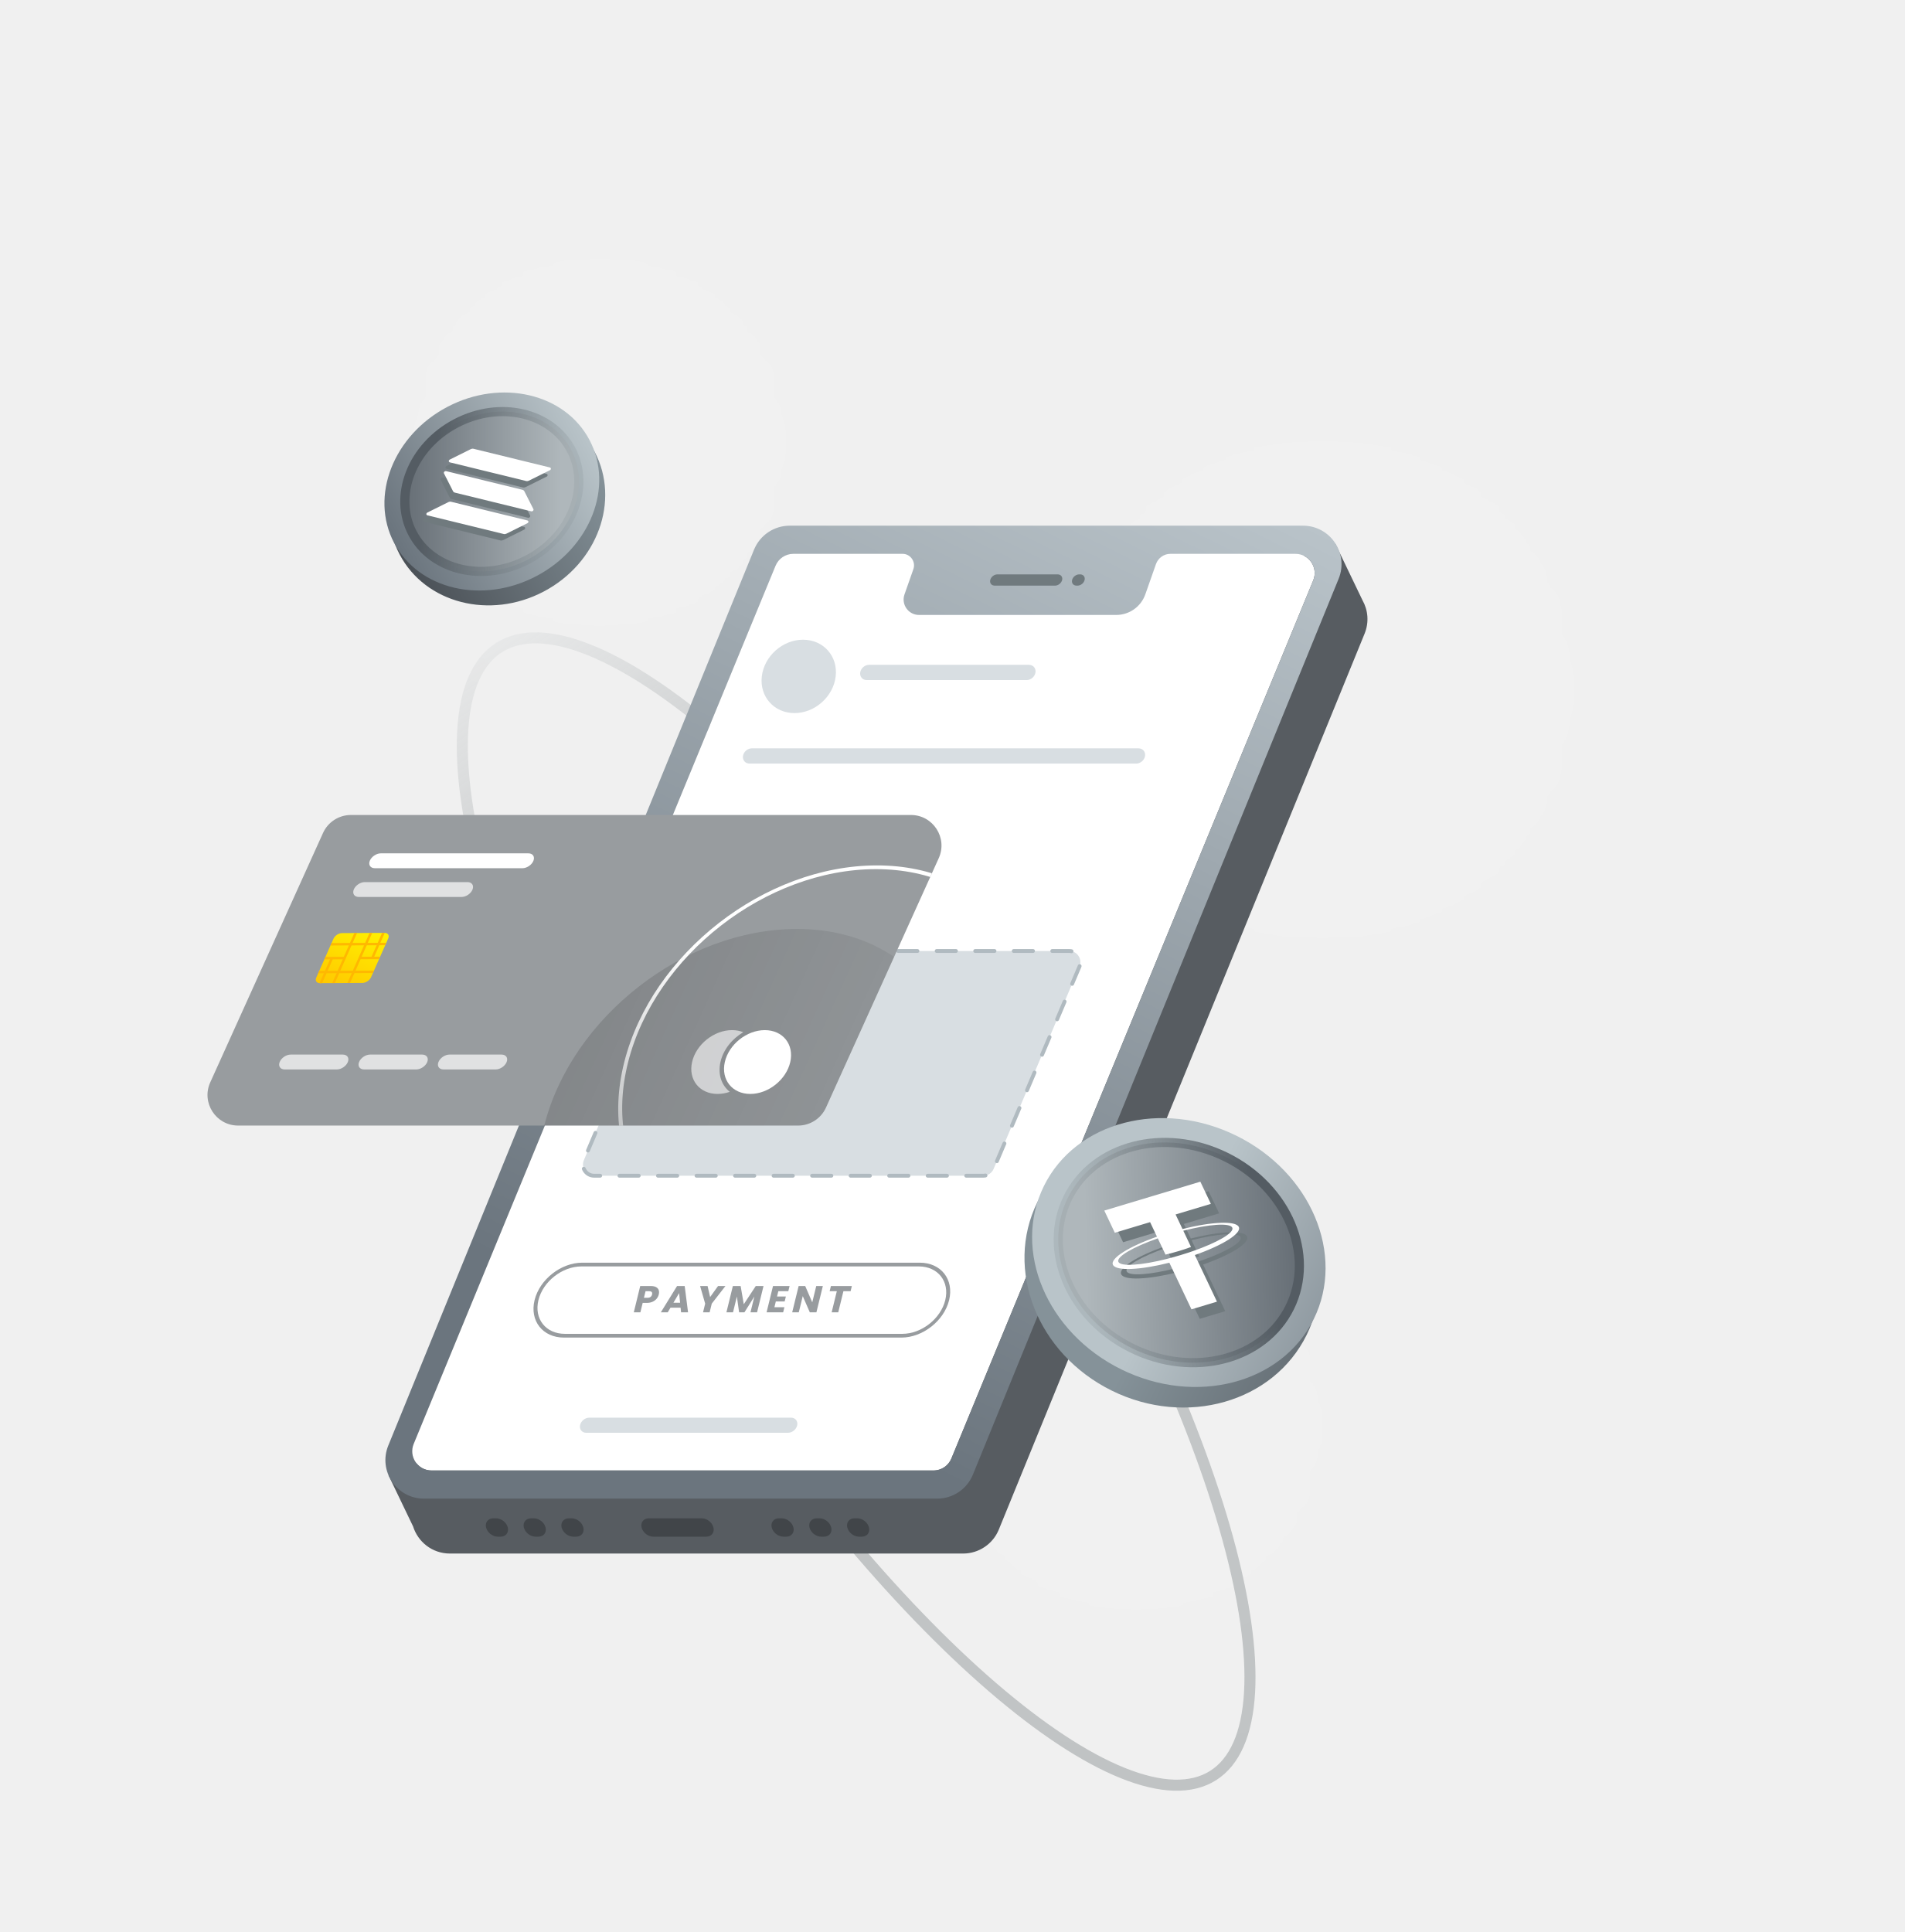
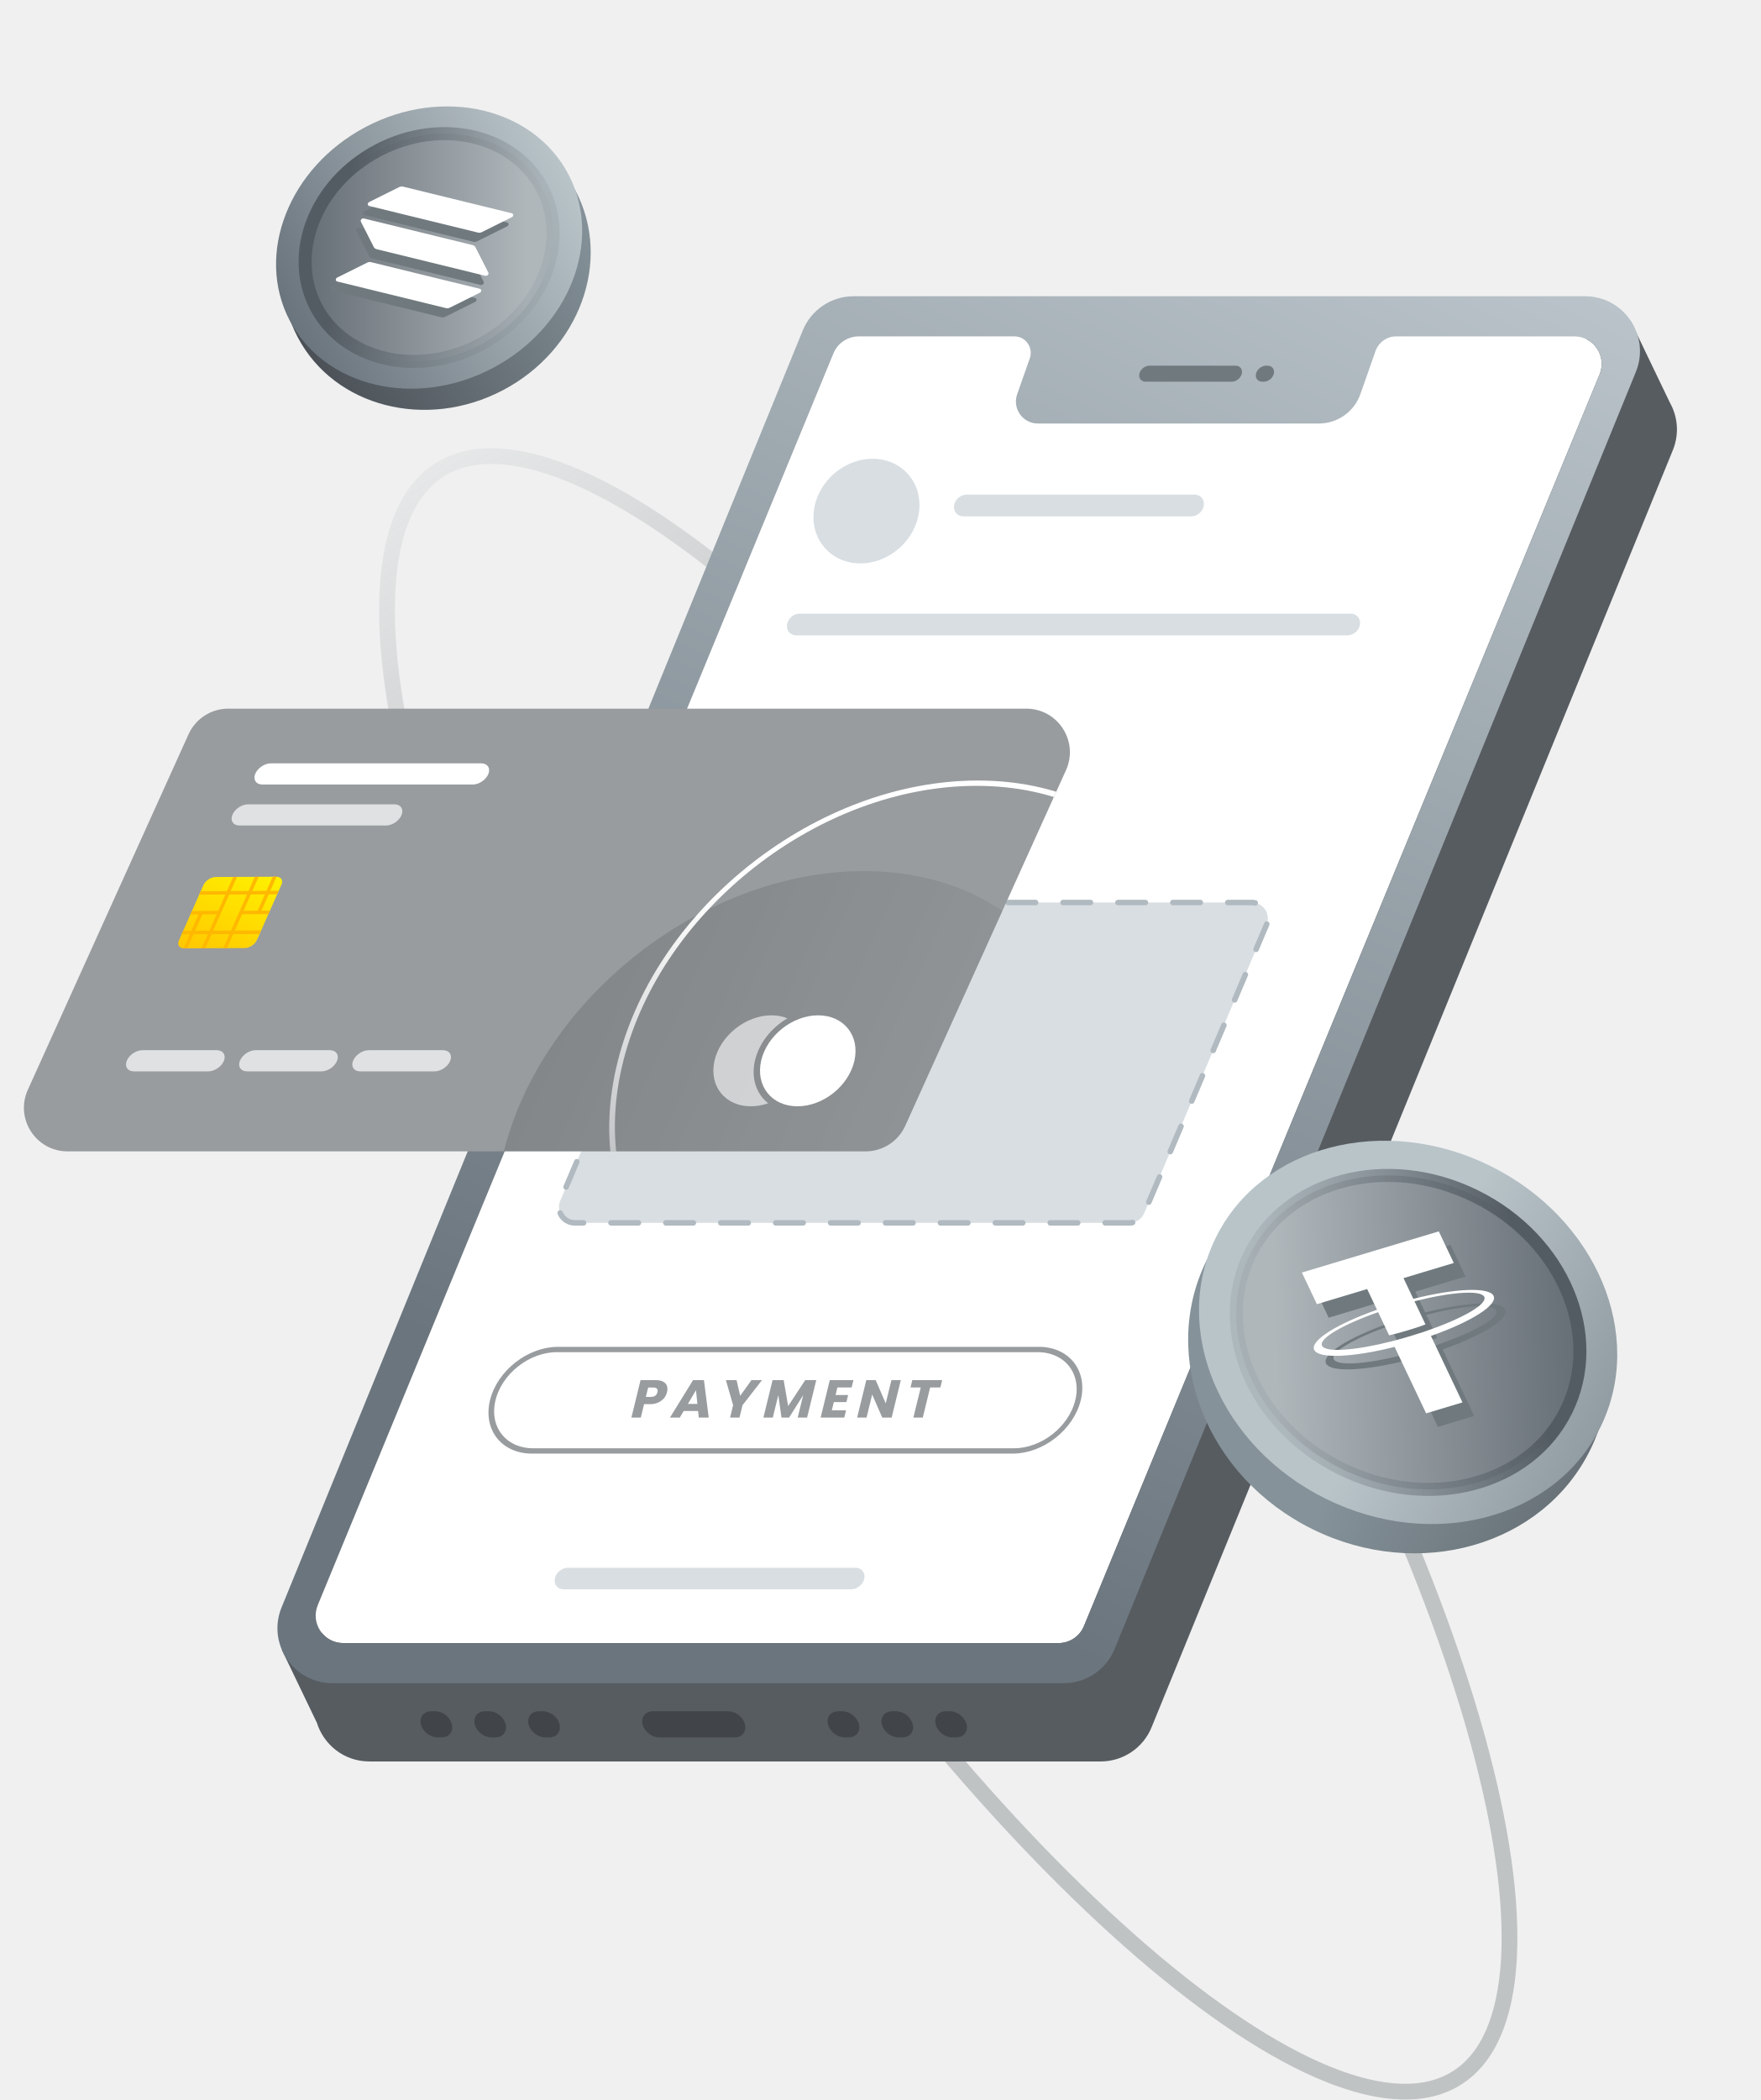
- <svg xmlns="http://www.w3.org/2000/svg" width="689" height="699" viewBox="0 0 689 699" fill="none">
-   <path d="M370.582 399.821C406.467 456.52 431.927 512.207 444.111 556.364C450.207 578.456 452.948 597.549 452.075 612.389C451.198 627.288 446.72 637.438 438.896 642.39C431.072 647.342 419.982 647.045 406.142 641.46C392.356 635.898 376.273 625.249 358.916 610.285C324.222 580.374 284.79 533.53 248.905 476.832C213.02 420.133 187.56 364.447 175.376 320.289C169.28 298.197 166.539 279.105 167.412 264.264C168.289 249.366 172.766 239.216 180.59 234.264C188.415 229.312 199.504 229.609 213.345 235.193C227.131 240.755 243.214 251.404 260.571 266.368C295.265 296.28 334.697 343.123 370.582 399.821Z" stroke="url(#paint0_linear_298_2685)" stroke-width="4" />
-   <g filter="url(#filter0_f_298_2685)">
-     <circle cx="217" cy="160" r="40" fill="white" fill-opacity="0.28" />
+ <svg xmlns="http://www.w3.org/2000/svg" width="447" height="533" viewBox="0 0 447 533" fill="none">
+   <path d="M301.582 284.821C337.467 341.52 362.927 397.207 375.111 441.364C381.207 463.456 383.948 482.549 383.075 497.389C382.198 512.288 377.72 522.438 369.896 527.39C362.072 532.342 350.982 532.045 337.142 526.46C323.356 520.898 307.273 510.249 289.916 495.285C255.222 465.374 215.79 418.53 179.905 361.832C144.02 305.133 118.56 249.447 106.376 205.289C100.28 183.197 97.539 164.105 98.412 149.264C99.289 134.366 103.766 124.216 111.59 119.264C119.415 114.312 130.504 114.609 144.345 120.193C158.131 125.755 174.214 136.404 191.571 151.368C226.265 181.28 265.697 228.123 301.582 284.821Z" stroke="url(#paint0_linear_297_960)" stroke-width="4" />
+   <path fill-rule="evenodd" clip-rule="evenodd" d="M226.105 95.055H405.742L402.392 84.972L414.141 81.785L423.945 102.184C425.922 105.701 426.404 110.08 424.691 114.276L292.365 438.397C290.223 443.645 285.118 447.074 279.451 447.074H93.78C87.307 447.074 82.183 442.79 80.45 437.261L71.54 418.722L85.551 412.681L86.228 414.717L213.191 103.731C215.333 98.484 220.437 95.055 226.105 95.055Z" fill="#575C61" />
+   <path d="M211.587 89.685C212.664 87.073 215.21 85.368 218.036 85.368H399.659C404.624 85.368 407.999 90.409 406.107 95L275.193 412.711C274.116 415.323 271.57 417.028 268.744 417.028H87.122C82.156 417.028 78.781 411.987 80.673 407.396L211.587 89.685Z" fill="white" />
+   <path fill-rule="evenodd" clip-rule="evenodd" d="M216.722 75.189C211.054 75.189 205.949 78.618 203.807 83.865L71.481 407.987C67.736 417.162 74.485 427.208 84.396 427.208H270.067C275.735 427.208 280.839 423.779 282.982 418.532L415.307 94.411C419.053 85.235 412.303 75.189 402.392 75.189H216.722ZM269.132 417.017L269.272 417.008C271.884 416.811 274.186 415.159 275.195 412.71L406.109 94.999C408.001 90.409 404.626 85.367 399.661 85.367H354.48C352.112 85.367 350.002 86.862 349.216 89.097L345.372 100.031C343.801 104.5 339.581 107.49 334.844 107.49H263.503C259.656 107.49 256.963 103.689 258.239 100.06L261.445 90.94C262.402 88.218 260.382 85.367 257.497 85.367H218.036C215.211 85.367 212.664 87.072 211.588 89.685L80.673 407.396C78.782 411.986 82.157 417.028 87.124 417.028H268.744C268.875 417.028 269.004 417.024 269.132 417.017Z" fill="url(#paint1_linear_297_960)" />
+   <path d="M173.307 231.527C173.94 230.036 175.404 229.067 177.024 229.067L317.836 229.067C320.728 229.067 322.683 232.018 321.553 234.681L290.484 307.914C289.851 309.406 288.388 310.375 286.767 310.375H145.955C143.063 310.375 141.109 307.423 142.238 304.76L173.307 231.527Z" fill="#D8DEE2" stroke="#B0BAC0" stroke-width="1.395" stroke-linecap="round" stroke-linejoin="round" stroke-dasharray="6.97 6.97" />
+   <rect width="78.563" height="5.58" rx="2.79" transform="matrix(1 0 -0.197144 0.980375 141.412 397.912)" fill="#D8DEE2" />
+   <rect x="0.532" y="0.678" width="148.585" height="26.504" rx="13.252" transform="matrix(1 0 -0.237516 0.971384 127.879 341.858)" stroke="#989C9F" stroke-width="1.395" />
+   <path d="M169.338 353.353C169.204 353.904 168.95 354.41 168.577 354.87C168.206 355.322 167.717 355.688 167.109 355.968C166.501 356.248 165.797 356.388 164.997 356.388H163.519L162.684 359.803H160.298L162.624 350.29H166.488C167.269 350.29 167.898 350.421 168.373 350.683C168.848 350.945 169.165 351.307 169.322 351.767C169.479 352.228 169.484 352.757 169.338 353.353ZM165.267 354.545C165.722 354.545 166.087 354.441 166.361 354.234C166.635 354.026 166.818 353.732 166.911 353.353C167.004 352.973 166.964 352.68 166.792 352.472C166.619 352.264 166.305 352.16 165.85 352.16H164.552L163.969 354.545H165.267ZM177.232 358.122H173.577L172.581 359.803H170.084L175.953 350.29H178.715L179.932 359.803H177.407L177.232 358.122ZM177.056 356.334L176.694 352.851L174.642 356.334H177.056ZM193.456 350.29L188.509 356.659L187.74 359.803H185.355L186.124 356.659L184.291 350.29H186.997L187.92 354.274L190.778 350.29H193.456ZM207.229 350.29L204.903 359.803H202.518L203.913 354.098L200.328 359.803H198.403L197.597 354.085L196.199 359.803H193.813L196.139 350.29H198.957L200.095 356.876L204.425 350.29H207.229ZM212.598 352.147L212.128 354.071H215.322L214.885 355.86H211.69L211.18 357.946H214.793L214.339 359.803H208.341L210.667 350.29H216.665L216.211 352.147H212.598ZM226.37 359.803H223.985L221.43 353.935L219.995 359.803H217.61L219.936 350.29H222.321L224.869 356.185L226.31 350.29H228.696L226.37 359.803ZM239.192 350.29L238.738 352.147H236.143L234.271 359.803H231.886L233.758 352.147H231.163L231.617 350.29H239.192Z" fill="#989C9F" />
+   <circle r="13.364" transform="matrix(1 0 -0.115457 0.993312 219.98 129.721)" fill="#D8DEE2" />
+   <rect width="63.412" height="5.58" rx="2.79" transform="matrix(1 0 -0.148327 0.988938 242.63 125.537)" fill="#D8DEE2" />
+   <path d="M199.809 158.509C200.037 156.986 201.472 155.75 203.013 155.75H342.89C344.431 155.75 345.495 156.986 345.266 158.509C345.038 160.033 343.604 161.269 342.063 161.269H202.185C200.644 161.269 199.58 160.033 199.809 158.509Z" fill="#D8DEE2" />
+   <rect width="25.993" height="6.832" rx="3.416" transform="matrix(1 0 0.237516 0.971384 162.316 434.331)" fill="#414549" />
+   <path d="M210.202 437.649C209.754 435.816 210.92 434.331 212.807 434.331L213.834 434.331C215.721 434.331 217.613 435.816 218.062 437.649C218.51 439.482 217.344 440.967 215.457 440.967H214.43C212.543 440.967 210.65 439.482 210.202 437.649Z" fill="#414549" />
+   <path d="M223.869 437.649C223.421 435.816 224.587 434.331 226.474 434.331L227.501 434.331C229.388 434.331 231.28 435.816 231.729 437.649C232.177 439.482 231.011 440.967 229.124 440.967H228.097C226.21 440.967 224.317 439.482 223.869 437.649Z" fill="#414549" />
+   <path d="M237.537 437.649C237.089 435.816 238.255 434.331 240.142 434.331L241.169 434.331C243.056 434.331 244.948 435.816 245.397 437.649C245.845 439.482 244.678 440.967 242.792 440.967H241.765C239.878 440.967 237.985 439.482 237.537 437.649Z" fill="#414549" />
+   <path d="M106.858 437.649C106.41 435.816 107.576 434.331 109.463 434.331L110.49 434.331C112.377 434.331 114.27 435.816 114.718 437.649C115.166 439.482 114 440.967 112.113 440.967H111.086C109.199 440.967 107.306 439.482 106.858 437.649Z" fill="#414549" />
+   <path d="M120.525 437.649C120.077 435.816 121.243 434.331 123.13 434.331L124.157 434.331C126.044 434.331 127.937 435.816 128.385 437.649C128.833 439.482 127.667 440.967 125.78 440.967H124.753C122.866 440.967 120.973 439.482 120.525 437.649Z" fill="#414549" />
+   <path d="M134.193 437.649C133.745 435.816 134.911 434.331 136.798 434.331L137.825 434.331C139.712 434.331 141.605 435.816 142.053 437.649C142.501 439.482 141.335 440.967 139.448 440.967H138.421C136.534 440.967 134.641 439.482 134.193 437.649Z" fill="#414549" />
+   <rect width="26.008" height="4.185" rx="2.092" transform="matrix(1 0 -0.22937 0.973339 289.743 92.8103)" fill="#707A7E" />
+   <path d="M318.876 94.847C319.141 93.722 320.292 92.81 321.448 92.81L321.791 92.81C322.947 92.81 323.668 93.722 323.403 94.847C323.138 95.972 321.987 96.883 320.831 96.883H320.488C319.332 96.883 318.61 95.972 318.876 94.847Z" fill="#707A7E" />
+   <path d="M47.866 186.37C49.657 182.409 53.602 179.863 57.949 179.863H260.549C268.587 179.863 273.943 188.163 270.631 195.488L229.83 285.722C228.039 289.683 224.094 292.229 219.747 292.229H17.147C9.109 292.229 3.753 283.929 7.065 276.604L47.866 186.37Z" fill="#989C9F" />
+   <rect width="59.194" height="5.793" rx="2.897" transform="matrix(1 0 -0.371206 0.928551 65.8691 193.742)" fill="white" />
+   <path d="M58.993 206.836C59.587 205.351 61.365 204.146 62.965 204.146H100.132C101.732 204.146 102.547 205.351 101.954 206.836C101.36 208.321 99.582 209.526 97.982 209.526H60.815C59.215 209.526 58.399 208.321 58.993 206.836Z" fill="white" fill-opacity="0.7" />
+   <path d="M32.182 269.238C32.776 267.753 34.554 266.549 36.153 266.549H55.025C56.625 266.549 57.44 267.753 56.846 269.238C56.252 270.724 54.474 271.928 52.874 271.928H34.003C32.403 271.928 31.588 270.724 32.182 269.238Z" fill="white" fill-opacity="0.7" />
+   <path d="M60.908 269.238C61.502 267.753 63.28 266.549 64.88 266.549H83.751C85.351 266.549 86.167 267.753 85.573 269.238C84.979 270.724 83.201 271.928 81.601 271.928H62.73C61.13 271.928 60.314 270.724 60.908 269.238Z" fill="white" fill-opacity="0.7" />
+   <path d="M89.635 269.238C90.229 267.753 92.007 266.549 93.606 266.549H112.478C114.078 266.549 114.893 267.753 114.299 269.238C113.705 270.724 111.927 271.928 110.328 271.928H91.456C89.856 271.928 89.041 270.724 89.635 269.238Z" fill="white" fill-opacity="0.7" />
+   <rect width="19.802" height="19.802" rx="2.213" transform="matrix(-0.405026 0.914305 0.999989 -0.00466398 52.5479 222.605)" fill="url(#paint2_linear_297_960)" />
+   <mask id="mask0_297_960" style="mask-type:alpha" maskUnits="userSpaceOnUse" x="45" y="222" width="27" height="19">
+     <rect width="19.802" height="19.802" rx="2.2" transform="matrix(-0.405026 0.914305 0.999989 -0.00466398 52.5293 222.608)" fill="#EDE910" />
+   </mask>
+   <g mask="url(#mask0_297_960)">
+     <path d="M45.877 226.658L75.42 226.521" stroke="#FFB801" stroke-width="0.88" />
+     <path d="M43.647 231.686L55.502 231.63M73.189 231.548L61.229 231.604" stroke="#FFB801" stroke-width="0.88" />
+     <path d="M41.416 236.717L70.959 236.579" stroke="#FFB801" stroke-width="0.88" />
+     <path d="M66.793 218.891L54.827 245.903" stroke="#FFB801" stroke-width="0.88" />
+     <path d="M61.446 218.589L49.48 245.6" stroke="#FFB801" stroke-width="0.88" />
+     <path d="M44.891 245.625L51.099 231.612" stroke="#FFB801" stroke-width="0.88" />
+     <path d="M71.48 218.543L65.708 231.573" stroke="#FFB801" stroke-width="0.88" />
  </g>
-   <g filter="url(#filter1_f_298_2685)">
-     <circle cx="411" cy="516" r="40" fill="white" fill-opacity="0.28" />
+   <mask id="mask1_297_960" style="mask-type:alpha" maskUnits="userSpaceOnUse" x="6" y="179" width="266" height="114">
+     <path d="M47.867 186.369C49.658 182.408 53.603 179.863 57.95 179.863H260.55C268.588 179.863 273.944 188.163 270.632 195.487L229.831 285.722C228.04 289.683 224.095 292.228 219.748 292.228H17.148C9.11 292.228 3.754 283.928 7.066 276.604L47.867 186.369Z" fill="#989C9F" />
+   </mask>
+   <g mask="url(#mask1_297_960)">
+     <circle r="73.376" transform="matrix(1 0 -0.245477 0.969403 201.287 292.228)" fill="url(#paint3_linear_297_960)" />
+     <circle r="72.679" transform="matrix(1 0 -0.245477 0.969403 230.24 269.236)" stroke="url(#paint4_linear_297_960)" stroke-width="1.395" />
  </g>
-   <g filter="url(#filter2_f_298_2685)">
-     <circle cx="478.5" cy="249.5" r="52.5" fill="white" fill-opacity="0.28" />
+   <circle r="11.838" transform="matrix(1 0 -0.221378 0.975188 205.074 269.244)" fill="white" />
+   <path fill-rule="evenodd" clip-rule="evenodd" d="M195.025 280.023C192.046 277.664 190.639 273.714 191.655 269.239C192.67 264.767 195.867 260.819 199.913 258.459C198.71 257.968 197.344 257.698 195.851 257.698C189.314 257.698 182.84 262.867 181.393 269.243C179.946 275.618 184.072 280.787 190.61 280.787C192.105 280.787 193.597 280.517 195.025 280.023Z" fill="white" fill-opacity="0.6" />
+   <ellipse cx="110.869" cy="67.037" rx="36.147" ry="39.867" transform="rotate(62.2503 110.869 67.0373)" fill="url(#paint5_linear_297_960)" />
+   <ellipse cx="108.944" cy="62.83" rx="34.587" ry="39.95" transform="rotate(62.2503 108.944 62.8301)" fill="url(#paint6_linear_297_960)" />
+   <path d="M121.906 87.472C105.854 95.918 87.306 91.344 80.246 77.924C73.185 64.503 79.921 46.627 95.973 38.181C112.026 29.736 130.573 34.31 137.634 47.73C144.694 61.151 137.959 79.027 121.906 87.472Z" fill="url(#paint7_linear_297_960)" stroke="url(#paint8_linear_297_960)" stroke-width="3.309" />
+   <g clip-path="url(#clip0_297_960)">
+     <path fill-rule="evenodd" clip-rule="evenodd" d="M137.356 72.643C144.178 56.534 135.935 40.106 118.943 35.947C101.95 31.788 82.647 41.474 75.825 57.582C82.647 41.475 101.951 31.788 118.943 35.947C135.934 40.106 144.178 56.535 137.356 72.643ZM92.992 68.86L120.615 75.621C120.726 75.648 120.822 75.705 120.89 75.786C120.958 75.867 120.995 75.967 120.996 76.075C120.998 76.182 120.964 76.292 120.899 76.39C120.833 76.488 120.74 76.569 120.63 76.624L112.999 80.422C112.702 80.569 112.368 80.61 112.069 80.536L84.446 73.775C84.334 73.749 84.238 73.691 84.17 73.611C84.102 73.529 84.064 73.429 84.063 73.321C84.062 73.213 84.096 73.103 84.162 73.004C84.228 72.906 84.322 72.825 84.433 72.77L92.063 68.974C92.359 68.828 92.693 68.786 92.992 68.86ZM91.221 57.78L118.844 64.541C119.081 64.599 119.283 64.725 119.42 64.903L119.509 65.046L122.795 71.515C122.838 71.6 122.853 71.696 122.84 71.794C122.826 71.892 122.784 71.988 122.718 72.073C122.652 72.157 122.564 72.227 122.464 72.274C122.364 72.322 122.255 72.345 122.148 72.343L122.012 72.323L94.388 65.562C94.15 65.504 93.95 65.374 93.812 65.2L93.724 65.058L90.437 58.588C90.394 58.503 90.379 58.407 90.392 58.309C90.406 58.211 90.448 58.115 90.514 58.031C90.581 57.946 90.668 57.877 90.769 57.829C90.869 57.781 90.978 57.758 91.084 57.76L91.221 57.78ZM101.111 49.689L128.735 56.45C128.846 56.476 128.942 56.534 129.011 56.615C129.079 56.696 129.116 56.797 129.118 56.905C129.119 57.013 129.085 57.123 129.019 57.221C128.953 57.319 128.859 57.401 128.748 57.455L121.118 61.251C120.821 61.398 120.487 61.439 120.189 61.365L92.565 54.604C92.454 54.578 92.359 54.52 92.291 54.44C92.223 54.359 92.186 54.258 92.184 54.151C92.183 54.043 92.217 53.933 92.282 53.836C92.347 53.738 92.441 53.656 92.551 53.601L100.182 49.803C100.479 49.657 100.813 49.615 101.111 49.689Z" fill="#707A7E" />
  </g>
-   <path fill-rule="evenodd" clip-rule="evenodd" d="M295.105 210.055H474.742L471.392 199.972L483.141 196.785L492.945 217.184C494.922 220.701 495.404 225.08 493.691 229.276L361.365 553.397C359.223 558.645 354.118 562.074 348.451 562.074H162.78C156.307 562.074 151.183 557.79 149.45 552.261L140.54 533.722L154.551 527.681L155.228 529.717L282.191 218.731C284.333 213.484 289.437 210.055 295.105 210.055Z" fill="#575C61" />
-   <path d="M280.587 204.685C281.664 202.073 284.21 200.368 287.036 200.368H468.659C473.624 200.368 476.999 205.409 475.107 210L344.193 527.711C343.116 530.323 340.57 532.028 337.744 532.028H156.122C151.156 532.028 147.781 526.987 149.673 522.396L280.587 204.685Z" fill="white" />
-   <path fill-rule="evenodd" clip-rule="evenodd" d="M285.722 190.189C280.054 190.189 274.949 193.618 272.807 198.866L140.482 522.987C136.735 532.162 143.485 542.208 153.396 542.208H339.067C344.735 542.208 349.839 538.779 351.982 533.532L484.307 209.411C488.053 200.235 481.303 190.189 471.392 190.189H285.722ZM338.132 532.017L338.272 532.008C340.884 531.811 343.186 530.159 344.195 527.71L475.109 209.999C477.001 205.409 473.626 200.367 468.661 200.367H423.48C421.112 200.367 419.002 201.862 418.216 204.097L414.372 215.031C412.801 219.5 408.581 222.49 403.844 222.49H332.503C328.656 222.49 325.963 218.689 327.239 215.06L330.445 205.94C331.402 203.218 329.382 200.367 326.497 200.367H287.036C284.211 200.367 281.664 202.072 280.588 204.685L149.673 522.396C147.782 526.986 151.157 532.028 156.124 532.028H337.744C337.875 532.028 338.004 532.024 338.132 532.017Z" fill="url(#paint1_linear_298_2685)" />
-   <path d="M242.307 346.527C242.94 345.036 244.404 344.067 246.024 344.067L386.836 344.067C389.728 344.067 391.683 347.018 390.553 349.681L359.484 422.914C358.851 424.406 357.388 425.375 355.767 425.375H214.955C212.063 425.375 210.109 422.423 211.238 419.76L242.307 346.527Z" fill="#D8DEE2" stroke="#B0BAC0" stroke-width="1.395" stroke-linecap="round" stroke-linejoin="round" stroke-dasharray="6.97 6.97" />
-   <rect width="78.563" height="5.58" rx="2.79" transform="matrix(1 0 -0.197144 0.980375 210.412 512.912)" fill="#D8DEE2" />
-   <rect x="0.532" y="0.678" width="148.585" height="26.504" rx="13.252" transform="matrix(1 0 -0.237516 0.971384 196.879 456.858)" stroke="#989C9F" stroke-width="1.395" />
-   <path d="M238.338 468.353C238.204 468.904 237.95 469.41 237.577 469.87C237.206 470.322 236.717 470.688 236.109 470.968C235.501 471.248 234.797 471.388 233.997 471.388H232.519L231.684 474.803H229.298L231.624 465.29H235.488C236.269 465.29 236.898 465.421 237.373 465.683C237.848 465.945 238.165 466.307 238.322 466.767C238.479 467.228 238.484 467.757 238.338 468.353ZM234.267 469.545C234.722 469.545 235.087 469.441 235.361 469.234C235.635 469.026 235.818 468.732 235.911 468.353C236.004 467.973 235.964 467.68 235.792 467.472C235.619 467.264 235.305 467.16 234.85 467.16H233.552L232.969 469.545H234.267ZM246.232 473.122H242.577L241.581 474.803H239.084L244.953 465.29H247.715L248.932 474.803H246.407L246.232 473.122ZM246.056 471.334L245.694 467.851L243.642 471.334H246.056ZM262.456 465.29L257.509 471.659L256.74 474.803H254.355L255.124 471.659L253.291 465.29H255.997L256.92 469.274L259.778 465.29H262.456ZM276.229 465.29L273.903 474.803H271.518L272.913 469.098L269.328 474.803H267.403L266.597 469.085L265.199 474.803H262.813L265.139 465.29H267.957L269.095 471.876L273.425 465.29H276.229ZM281.598 467.147L281.128 469.071H284.322L283.885 470.86H280.69L280.18 472.946H283.793L283.339 474.803H277.341L279.667 465.29H285.665L285.211 467.147H281.598ZM295.37 474.803H292.985L290.43 468.935L288.995 474.803H286.61L288.936 465.29H291.321L293.869 471.185L295.31 465.29H297.696L295.37 474.803ZM308.192 465.29L307.738 467.147H305.143L303.271 474.803H300.886L302.758 467.147H300.163L300.617 465.29H308.192Z" fill="#989C9F" />
-   <circle r="13.364" transform="matrix(1 0 -0.115457 0.993312 288.98 244.721)" fill="#D8DEE2" />
-   <rect width="63.412" height="5.58" rx="2.79" transform="matrix(1 0 -0.148327 0.988938 311.63 240.537)" fill="#D8DEE2" />
-   <path d="M268.809 273.509C269.037 271.986 270.472 270.75 272.013 270.75H411.89C413.431 270.75 414.495 271.986 414.266 273.509C414.038 275.033 412.604 276.269 411.063 276.269H271.185C269.644 276.269 268.58 275.033 268.809 273.509Z" fill="#D8DEE2" />
-   <rect width="25.993" height="6.832" rx="3.416" transform="matrix(1 0 0.237516 0.971384 231.316 549.331)" fill="#414549" />
-   <path d="M279.202 552.649C278.754 550.816 279.92 549.331 281.807 549.331L282.834 549.331C284.721 549.331 286.613 550.816 287.062 552.649C287.51 554.482 286.344 555.967 284.457 555.967H283.43C281.543 555.967 279.65 554.482 279.202 552.649Z" fill="#414549" />
-   <path d="M292.869 552.649C292.421 550.816 293.587 549.331 295.474 549.331L296.501 549.331C298.388 549.331 300.28 550.816 300.729 552.649C301.177 554.482 300.011 555.967 298.124 555.967H297.097C295.21 555.967 293.317 554.482 292.869 552.649Z" fill="#414549" />
-   <path d="M306.537 552.649C306.089 550.816 307.255 549.331 309.142 549.331L310.169 549.331C312.056 549.331 313.948 550.816 314.397 552.649C314.845 554.482 313.678 555.967 311.792 555.967H310.765C308.878 555.967 306.985 554.482 306.537 552.649Z" fill="#414549" />
-   <path d="M175.858 552.649C175.41 550.816 176.576 549.331 178.463 549.331L179.49 549.331C181.377 549.331 183.27 550.816 183.718 552.649C184.166 554.482 183 555.967 181.113 555.967H180.086C178.199 555.967 176.306 554.482 175.858 552.649Z" fill="#414549" />
-   <path d="M189.525 552.649C189.077 550.816 190.243 549.331 192.13 549.331L193.157 549.331C195.044 549.331 196.937 550.816 197.385 552.649C197.833 554.482 196.667 555.967 194.78 555.967H193.753C191.866 555.967 189.973 554.482 189.525 552.649Z" fill="#414549" />
-   <path d="M203.193 552.649C202.745 550.816 203.911 549.331 205.798 549.331L206.825 549.331C208.712 549.331 210.605 550.816 211.053 552.649C211.501 554.482 210.335 555.967 208.448 555.967H207.421C205.534 555.967 203.641 554.482 203.193 552.649Z" fill="#414549" />
-   <rect width="26.008" height="4.185" rx="2.092" transform="matrix(1 0 -0.22937 0.973339 358.743 207.81)" fill="#707A7E" />
-   <path d="M387.876 209.847C388.141 208.722 389.292 207.81 390.448 207.81L390.791 207.81C391.947 207.81 392.668 208.722 392.403 209.847C392.138 210.972 390.987 211.884 389.831 211.884H389.488C388.332 211.884 387.61 210.972 387.876 209.847Z" fill="#707A7E" />
-   <path d="M116.866 301.37C118.657 297.409 122.602 294.863 126.949 294.863H329.549C337.587 294.863 342.943 303.163 339.631 310.488L298.83 400.722C297.039 404.683 293.094 407.229 288.747 407.229H86.147C78.109 407.229 72.753 398.929 76.065 391.604L116.866 301.37Z" fill="#989C9F" />
-   <rect width="59.194" height="5.793" rx="2.897" transform="matrix(1 0 -0.371206 0.928551 134.869 308.742)" fill="white" />
-   <path d="M127.993 321.836C128.587 320.351 130.365 319.146 131.965 319.146H169.132C170.732 319.146 171.547 320.351 170.954 321.836C170.36 323.321 168.581 324.526 166.982 324.526H129.814C128.215 324.526 127.399 323.321 127.993 321.836Z" fill="white" fill-opacity="0.7" />
-   <path d="M101.182 384.238C101.775 382.753 103.554 381.549 105.153 381.549H124.025C125.625 381.549 126.44 382.753 125.846 384.238C125.252 385.724 123.474 386.928 121.874 386.928H103.003C101.403 386.928 100.588 385.724 101.182 384.238Z" fill="white" fill-opacity="0.7" />
-   <path d="M129.908 384.238C130.502 382.753 132.28 381.549 133.88 381.549H152.751C154.351 381.549 155.167 382.753 154.573 384.238C153.979 385.724 152.201 386.928 150.601 386.928H131.73C130.13 386.928 129.314 385.724 129.908 384.238Z" fill="white" fill-opacity="0.7" />
-   <path d="M158.635 384.238C159.229 382.753 161.007 381.549 162.606 381.549H181.478C183.078 381.549 183.893 382.753 183.299 384.238C182.705 385.724 180.927 386.928 179.328 386.928H160.456C158.856 386.928 158.041 385.724 158.635 384.238Z" fill="white" fill-opacity="0.7" />
-   <rect width="19.802" height="19.802" rx="2.213" transform="matrix(-0.405026 0.914305 0.999989 -0.00466398 121.548 337.605)" fill="url(#paint2_linear_298_2685)" />
-   <mask id="mask0_298_2685" style="mask-type:alpha" maskUnits="userSpaceOnUse" x="114" y="337" width="27" height="19">
-     <rect width="19.802" height="19.802" rx="2.2" transform="matrix(-0.405026 0.914305 0.999989 -0.00466398 121.529 337.608)" fill="#EDE910" />
-   </mask>
-   <g mask="url(#mask0_298_2685)">
-     <path d="M114.877 341.658L144.42 341.521" stroke="#FFB801" stroke-width="0.88" />
-     <path d="M112.646 346.686L124.502 346.63M142.189 346.548L130.229 346.604" stroke="#FFB801" stroke-width="0.88" />
-     <path d="M110.416 351.717L139.959 351.579" stroke="#FFB801" stroke-width="0.88" />
-     <path d="M135.793 333.891L123.827 360.903" stroke="#FFB801" stroke-width="0.88" />
-     <path d="M130.446 333.589L118.481 360.6" stroke="#FFB801" stroke-width="0.88" />
-     <path d="M113.891 360.625L120.099 346.612" stroke="#FFB801" stroke-width="0.88" />
-     <path d="M140.48 333.543L134.708 346.573" stroke="#FFB801" stroke-width="0.88" />
+   <g clip-path="url(#clip1_297_960)">
+     <path fill-rule="evenodd" clip-rule="evenodd" d="M138.541 70.317C145.364 54.208 137.12 37.78 120.128 33.621C103.136 29.462 83.833 39.147 77.011 55.256C83.833 39.148 103.137 29.462 120.128 33.621C137.119 37.779 145.363 54.209 138.541 70.317ZM94.178 66.533L121.801 73.295C121.912 73.321 122.008 73.379 122.076 73.459C122.144 73.54 122.181 73.641 122.182 73.748C122.184 73.856 122.15 73.965 122.084 74.063C122.019 74.161 121.925 74.243 121.815 74.298L114.184 78.095C113.888 78.242 113.554 78.283 113.255 78.21L85.632 71.449C85.52 71.422 85.424 71.365 85.356 71.284C85.287 71.203 85.25 71.102 85.249 70.994C85.247 70.886 85.282 70.776 85.348 70.678C85.413 70.58 85.508 70.498 85.618 70.444L93.249 66.648C93.545 66.501 93.879 66.46 94.178 66.533ZM92.406 55.453L120.03 62.215C120.267 62.272 120.469 62.399 120.606 62.577L120.694 62.719L123.981 69.189C124.024 69.273 124.039 69.369 124.026 69.467C124.012 69.565 123.97 69.662 123.904 69.746C123.838 69.831 123.75 69.9 123.65 69.948C123.549 69.995 123.44 70.019 123.334 70.016L123.198 69.997L95.574 63.236C95.336 63.177 95.136 63.048 94.998 62.873L94.909 62.731L91.623 56.261C91.58 56.177 91.565 56.081 91.578 55.983C91.592 55.885 91.634 55.789 91.7 55.704C91.766 55.62 91.854 55.55 91.954 55.502C92.055 55.455 92.164 55.431 92.27 55.434L92.406 55.453ZM102.297 47.362L129.92 54.124C130.032 54.15 130.128 54.207 130.196 54.288C130.265 54.369 130.302 54.47 130.303 54.578C130.305 54.686 130.27 54.796 130.205 54.894C130.139 54.992 130.045 55.074 129.934 55.129L122.304 58.925C122.007 59.071 121.673 59.112 121.374 59.039L93.751 52.278C93.64 52.251 93.544 52.194 93.477 52.113C93.409 52.032 93.372 51.932 93.37 51.824C93.368 51.717 93.403 51.607 93.468 51.509C93.533 51.411 93.627 51.33 93.737 51.274L101.368 47.477C101.665 47.33 101.998 47.289 102.297 47.362Z" fill="white" />
  </g>
-   <mask id="mask1_298_2685" style="mask-type:alpha" maskUnits="userSpaceOnUse" x="75" y="294" width="266" height="114">
-     <path d="M116.867 301.369C118.658 297.408 122.603 294.863 126.95 294.863H329.55C337.588 294.863 342.944 303.163 339.632 310.487L298.831 400.722C297.04 404.683 293.095 407.228 288.748 407.228H86.148C78.11 407.228 72.754 398.928 76.066 391.604L116.867 301.369Z" fill="#989C9F" />
-   </mask>
-   <g mask="url(#mask1_298_2685)">
-     <circle r="73.376" transform="matrix(1 0 -0.245477 0.969403 270.287 407.228)" fill="url(#paint3_linear_298_2685)" />
-     <circle r="72.679" transform="matrix(1 0 -0.245477 0.969403 299.24 384.236)" stroke="url(#paint4_linear_298_2685)" stroke-width="1.395" />
+   <ellipse rx="49.246" ry="54.313" transform="matrix(-0.442466 0.896785 0.896785 0.442466 355.019 343.965)" fill="url(#paint9_linear_297_960)" />
+   <ellipse rx="47.121" ry="54.427" transform="matrix(-0.442466 0.896785 0.896785 0.442466 357.492 338.172)" fill="url(#paint10_linear_297_960)" />
+   <path d="M340.432 372.741C362.814 383.784 388.312 376.884 397.635 357.989C406.957 339.095 396.919 314.661 374.536 303.618C352.154 292.574 326.656 299.475 317.333 318.369C308.011 337.264 318.049 361.697 340.432 372.741Z" fill="url(#paint11_linear_297_960)" stroke="url(#paint12_linear_297_960)" stroke-width="3.309" />
+   <g clip-path="url(#clip2_297_960)">
+     <path fill-rule="evenodd" clip-rule="evenodd" d="M321.892 350.716C312.566 331.06 321.894 310.048 342.728 303.781C321.895 310.048 312.567 331.061 321.892 350.716ZM342.728 303.781C363.561 297.514 388.007 308.367 397.333 328.022C388.008 308.368 363.56 297.515 342.728 303.781ZM359.318 327.835L361.815 333.097C372.385 330.433 381.087 330.03 382.187 332.35C383.288 334.67 376.425 338.948 366.282 342.513L374.285 359.381L365.06 362.156L357.059 345.292C346.471 347.961 337.751 348.37 336.649 346.048C335.548 343.726 342.428 339.44 352.588 335.87L350.093 330.61L337.329 334.449L333.521 326.424L368.274 315.97L372.081 323.995L359.318 327.835ZM365.601 341.078L365.603 341.082C374.569 337.948 380.681 334.394 379.827 332.592C378.974 330.795 371.435 331.342 362.105 333.709L364.894 339.588C364.638 339.69 363.264 340.23 360.419 341.086C358.047 341.8 356.286 342.22 355.668 342.36L352.878 336.48C343.895 339.624 337.768 343.188 338.622 344.987C339.476 346.789 347.032 346.237 356.379 343.86L356.376 343.853C356.978 343.702 358.686 343.265 361.067 342.549C364.049 341.651 365.35 341.174 365.601 341.078Z" fill="#707A7E" />
  </g>
-   <circle r="11.838" transform="matrix(1 0 -0.221378 0.975188 274.074 384.244)" fill="white" />
-   <path fill-rule="evenodd" clip-rule="evenodd" d="M264.025 395.023C261.046 392.664 259.639 388.714 260.655 384.239C261.67 379.767 264.867 375.819 268.913 373.459C267.71 372.968 266.344 372.698 264.851 372.698C258.314 372.698 251.84 377.867 250.393 384.243C248.946 390.618 253.072 395.787 259.61 395.787C261.105 395.787 262.597 395.517 264.025 395.023Z" fill="white" fill-opacity="0.6" />
-   <ellipse cx="179.869" cy="182.037" rx="36.147" ry="39.867" transform="rotate(62.2503 179.869 182.037)" fill="url(#paint5_linear_298_2685)" />
-   <ellipse cx="177.944" cy="177.83" rx="34.587" ry="39.95" transform="rotate(62.2503 177.944 177.83)" fill="url(#paint6_linear_298_2685)" />
-   <path d="M190.906 202.473C174.854 210.918 156.306 206.344 149.246 192.923C142.185 179.503 148.921 161.627 164.973 153.181C181.026 144.736 199.573 149.31 206.634 162.731C213.694 176.151 206.959 194.027 190.906 202.473Z" fill="url(#paint7_linear_298_2685)" stroke="url(#paint8_linear_298_2685)" stroke-width="3.309" />
-   <g clip-path="url(#clip0_298_2685)">
-     <path fill-rule="evenodd" clip-rule="evenodd" d="M206.356 187.643C213.178 171.534 204.935 155.106 187.943 150.947C170.95 146.788 151.647 156.474 144.825 172.582C151.647 156.475 170.951 146.788 187.943 150.947C204.934 155.106 213.178 171.535 206.356 187.643ZM161.992 183.86L189.615 190.621C189.726 190.648 189.822 190.705 189.89 190.786C189.958 190.866 189.995 190.967 189.996 191.075C189.998 191.182 189.964 191.292 189.899 191.39C189.833 191.488 189.74 191.569 189.63 191.624L181.999 195.422C181.702 195.569 181.368 195.61 181.069 195.536L153.446 188.775C153.334 188.749 153.238 188.691 153.17 188.61C153.102 188.53 153.064 188.429 153.063 188.321C153.062 188.213 153.096 188.103 153.162 188.005C153.228 187.906 153.322 187.825 153.432 187.77L161.063 183.974C161.36 183.827 161.693 183.786 161.992 183.86ZM160.22 172.78L187.844 179.541C188.081 179.599 188.283 179.725 188.42 179.903L188.509 180.046L191.795 186.515C191.838 186.6 191.853 186.696 191.84 186.794C191.826 186.892 191.784 186.988 191.718 187.072C191.652 187.157 191.564 187.227 191.464 187.274C191.364 187.322 191.255 187.345 191.148 187.343L191.012 187.323L163.388 180.562C163.15 180.504 162.95 180.374 162.812 180.2L162.724 180.057L159.437 173.588C159.394 173.503 159.379 173.407 159.393 173.309C159.406 173.211 159.448 173.115 159.514 173.031C159.58 172.946 159.668 172.876 159.768 172.829C159.869 172.781 159.978 172.758 160.084 172.76L160.22 172.78ZM170.111 164.689L197.735 171.45C197.846 171.476 197.942 171.534 198.011 171.615C198.079 171.696 198.116 171.797 198.118 171.905C198.119 172.013 198.085 172.123 198.019 172.221C197.953 172.319 197.859 172.4 197.748 172.455L190.118 176.251C189.821 176.398 189.487 176.439 189.189 176.365L161.565 169.604C161.454 169.578 161.359 169.52 161.291 169.439C161.223 169.359 161.186 169.258 161.184 169.151C161.183 169.043 161.217 168.933 161.282 168.835C161.347 168.738 161.441 168.656 161.551 168.601L169.182 164.803C169.479 164.657 169.813 164.615 170.111 164.689Z" fill="#707A7E" />
-   </g>
-   <g clip-path="url(#clip1_298_2685)">
-     <path fill-rule="evenodd" clip-rule="evenodd" d="M207.541 185.316C214.364 169.208 206.12 152.78 189.128 148.621C172.136 144.462 152.833 154.147 146.011 170.256C152.833 154.148 172.137 144.462 189.128 148.621C206.119 152.779 214.363 169.209 207.541 185.316ZM163.178 181.533L190.801 188.295C190.912 188.321 191.008 188.379 191.076 188.459C191.144 188.54 191.181 188.641 191.182 188.748C191.184 188.856 191.15 188.965 191.084 189.063C191.019 189.161 190.925 189.243 190.815 189.298L183.184 193.095C182.888 193.242 182.554 193.283 182.255 193.21L154.632 186.449C154.52 186.422 154.424 186.365 154.356 186.284C154.287 186.203 154.25 186.102 154.249 185.994C154.247 185.886 154.282 185.776 154.348 185.678C154.413 185.58 154.508 185.498 154.618 185.443L162.248 181.648C162.545 181.501 162.879 181.46 163.178 181.533ZM161.406 170.453L189.03 177.214C189.267 177.272 189.469 177.399 189.606 177.577L189.694 177.719L192.981 184.189C193.024 184.273 193.039 184.369 193.026 184.467C193.012 184.565 192.97 184.662 192.904 184.746C192.838 184.831 192.75 184.9 192.65 184.948C192.549 184.995 192.44 185.019 192.334 185.016L192.198 184.997L164.574 178.236C164.336 178.177 164.136 178.048 163.998 177.873L163.909 177.731L160.623 171.261C160.58 171.177 160.565 171.081 160.578 170.983C160.592 170.885 160.634 170.789 160.7 170.704C160.766 170.62 160.854 170.55 160.954 170.503C161.055 170.455 161.164 170.431 161.27 170.434L161.406 170.453ZM171.297 162.362L198.92 169.124C199.032 169.15 199.128 169.207 199.196 169.288C199.265 169.369 199.302 169.47 199.303 169.578C199.305 169.686 199.27 169.796 199.205 169.894C199.139 169.992 199.045 170.074 198.934 170.129L191.304 173.925C191.007 174.071 190.673 174.112 190.374 174.039L162.751 167.278C162.64 167.251 162.544 167.194 162.476 167.113C162.409 167.032 162.372 166.932 162.37 166.824C162.368 166.717 162.403 166.607 162.468 166.509C162.533 166.411 162.627 166.33 162.737 166.274L170.368 162.477C170.665 162.33 170.998 162.289 171.297 162.362Z" fill="white" />
-   </g>
-   <ellipse rx="49.246" ry="54.313" transform="matrix(-0.442466 0.896785 0.896785 0.442466 424.019 458.965)" fill="url(#paint9_linear_298_2685)" />
-   <ellipse rx="47.121" ry="54.427" transform="matrix(-0.442466 0.896785 0.896785 0.442466 426.492 453.172)" fill="url(#paint10_linear_298_2685)" />
-   <path d="M409.432 487.741C431.814 498.784 457.312 491.884 466.635 472.989C475.957 454.095 465.919 429.661 443.536 418.618C421.154 407.574 395.656 414.475 386.333 433.369C377.011 452.264 387.049 476.697 409.432 487.741Z" fill="url(#paint11_linear_298_2685)" stroke="url(#paint12_linear_298_2685)" stroke-width="3.309" />
-   <g clip-path="url(#clip2_298_2685)">
-     <path fill-rule="evenodd" clip-rule="evenodd" d="M390.892 465.716C381.566 446.06 390.894 425.048 411.728 418.781C390.895 425.048 381.567 446.061 390.892 465.716ZM411.728 418.781C432.561 412.514 457.007 423.367 466.333 443.022C457.008 423.368 432.56 412.515 411.728 418.781ZM428.318 442.835L430.815 448.097C441.385 445.433 450.087 445.03 451.187 447.35C452.288 449.67 445.425 453.948 435.282 457.513L443.285 474.381L434.06 477.156L426.059 460.292C415.471 462.961 406.751 463.37 405.649 461.048C404.548 458.726 411.428 454.44 421.588 450.87L419.093 445.61L406.329 449.449L402.521 441.424L437.274 430.97L441.081 438.995L428.318 442.835ZM434.601 456.078L434.603 456.082C443.569 452.948 449.681 449.394 448.827 447.592C447.974 445.795 440.435 446.342 431.105 448.709L433.894 454.588C433.638 454.69 432.264 455.23 429.419 456.086C427.047 456.8 425.286 457.22 424.668 457.36L421.878 451.48C412.895 454.624 406.768 458.188 407.622 459.987C408.476 461.789 416.032 461.237 425.379 458.86L425.376 458.853C425.978 458.702 427.686 458.265 430.067 457.549C433.049 456.651 434.35 456.174 434.601 456.078Z" fill="#707A7E" />
-   </g>
-   <g clip-path="url(#clip3_298_2685)">
-     <path fill-rule="evenodd" clip-rule="evenodd" d="M387.894 462.278C378.568 442.622 387.896 421.61 408.73 415.343C387.897 421.61 378.569 442.623 387.894 462.278ZM408.73 415.343C429.563 409.076 454.009 419.928 463.335 439.584C454.01 419.929 429.562 409.076 408.73 415.343ZM425.32 439.396L427.816 444.659C438.387 441.995 447.089 441.591 448.189 443.911C449.29 446.231 442.427 450.509 432.284 454.074L440.287 470.943L431.062 473.718L423.061 456.854C412.473 459.522 403.753 459.932 402.651 457.61C401.55 455.288 408.43 451.001 418.59 447.432L416.095 442.171L403.331 446.011L399.523 437.986L434.276 427.532L438.083 435.557L425.32 439.396ZM431.603 452.639L431.605 452.644C440.571 449.51 446.683 445.955 445.829 444.154C444.976 442.356 437.436 442.904 428.107 445.271L430.896 451.149C430.64 451.252 429.266 451.792 426.421 452.648C424.049 453.361 422.288 453.782 421.67 453.922L418.88 448.041C409.897 451.185 403.77 454.749 404.624 456.549C405.478 458.35 413.034 457.798 422.381 455.421L422.378 455.414C422.98 455.264 424.688 454.826 427.069 454.11C430.051 453.213 431.352 452.735 431.603 452.639Z" fill="white" />
+   <g clip-path="url(#clip3_297_960)">
+     <path fill-rule="evenodd" clip-rule="evenodd" d="M318.894 347.278C309.568 327.622 318.896 306.61 339.73 300.343C318.897 306.61 309.569 327.623 318.894 347.278ZM339.73 300.343C360.563 294.076 385.009 304.928 394.335 324.584C385.01 304.929 360.562 294.076 339.73 300.343ZM356.32 324.396L358.816 329.659C369.387 326.995 378.089 326.591 379.189 328.911C380.29 331.231 373.427 335.509 363.284 339.074L371.287 355.943L362.062 358.718L354.061 341.854C343.473 344.522 334.753 344.932 333.651 342.61C332.55 340.288 339.43 336.001 349.59 332.432L347.095 327.171L334.331 331.011L330.523 322.986L365.276 312.532L369.083 320.557L356.32 324.396ZM362.603 337.639L362.605 337.644C371.571 334.51 377.683 330.955 376.829 329.154C375.976 327.356 368.436 327.904 359.107 330.271L361.896 336.149C361.64 336.252 360.266 336.792 357.421 337.648C355.049 338.361 353.288 338.782 352.67 338.922L349.88 333.041C340.897 336.185 334.77 339.749 335.624 341.549C336.478 343.35 344.034 342.798 353.381 340.421L353.378 340.414C353.98 340.264 355.688 339.826 358.069 339.11C361.051 338.213 362.352 337.735 362.603 337.639Z" fill="white" />
  </g>
  <defs>
-     <filter id="filter0_f_298_2685" x="57" y="0" width="320" height="320" filterUnits="userSpaceOnUse" color-interpolation-filters="sRGB">
-       <feFlood flood-opacity="0" result="BackgroundImageFix" />
-       <feBlend mode="normal" in="SourceGraphic" in2="BackgroundImageFix" result="shape" />
-       <feGaussianBlur stdDeviation="60" result="effect1_foregroundBlur_298_2685" />
-     </filter>
-     <filter id="filter1_f_298_2685" x="251" y="356" width="320" height="320" filterUnits="userSpaceOnUse" color-interpolation-filters="sRGB">
-       <feFlood flood-opacity="0" result="BackgroundImageFix" />
-       <feBlend mode="normal" in="SourceGraphic" in2="BackgroundImageFix" result="shape" />
-       <feGaussianBlur stdDeviation="60" result="effect1_foregroundBlur_298_2685" />
-     </filter>
-     <filter id="filter2_f_298_2685" x="268.5" y="39.5" width="420" height="420" filterUnits="userSpaceOnUse" color-interpolation-filters="sRGB">
-       <feFlood flood-opacity="0" result="BackgroundImageFix" />
-       <feBlend mode="normal" in="SourceGraphic" in2="BackgroundImageFix" result="shape" />
-       <feGaussianBlur stdDeviation="78.75" result="effect1_foregroundBlur_298_2685" />
-     </filter>
-     <linearGradient id="paint0_linear_298_2685" x1="121.966" y1="199.734" x2="348.422" y2="540.453" gradientUnits="userSpaceOnUse">
+     <linearGradient id="paint0_linear_297_960" x1="52.966" y1="84.734" x2="279.422" y2="425.453" gradientUnits="userSpaceOnUse">
      <stop stop-color="white" />
      <stop offset="1" stop-color="#51595C" stop-opacity="0.3" />
    </linearGradient>
-     <linearGradient id="paint1_linear_298_2685" x1="350.867" y1="128.904" x2="188.268" y2="459.645" gradientUnits="userSpaceOnUse">
+     <linearGradient id="paint1_linear_297_960" x1="281.867" y1="13.904" x2="119.268" y2="344.645" gradientUnits="userSpaceOnUse">
      <stop stop-color="#B9C3C9" />
      <stop offset="1" stop-color="#6B757E" />
    </linearGradient>
-     <linearGradient id="paint2_linear_298_2685" x1="-8.386" y1="-4.788" x2="21.312" y2="-17.39" gradientUnits="userSpaceOnUse">
+     <linearGradient id="paint2_linear_297_960" x1="-8.386" y1="-4.788" x2="21.312" y2="-17.39" gradientUnits="userSpaceOnUse">
      <stop stop-color="#FFEF00" />
      <stop offset="1" stop-color="#FFB900" />
    </linearGradient>
-     <linearGradient id="paint3_linear_298_2685" x1="-234.912" y1="-156.547" x2="118.385" y2="-87.368" gradientUnits="userSpaceOnUse">
+     <linearGradient id="paint3_linear_297_960" x1="-234.912" y1="-156.547" x2="118.385" y2="-87.368" gradientUnits="userSpaceOnUse">
      <stop stop-opacity="0.28" />
      <stop offset="1" stop-opacity="0" />
      <stop offset="1" stop-opacity="0" />
    </linearGradient>
-     <linearGradient id="paint4_linear_298_2685" x1="63.297" y1="-21.881" x2="39.791" y2="111.26" gradientUnits="userSpaceOnUse">
+     <linearGradient id="paint4_linear_297_960" x1="63.297" y1="-21.881" x2="39.791" y2="111.26" gradientUnits="userSpaceOnUse">
      <stop stop-color="white" />
      <stop offset="1" stop-color="white" stop-opacity="0" />
    </linearGradient>
-     <linearGradient id="paint5_linear_298_2685" x1="179.869" y1="142.17" x2="179.869" y2="221.904" gradientUnits="userSpaceOnUse">
+     <linearGradient id="paint5_linear_297_960" x1="110.869" y1="27.171" x2="110.869" y2="106.904" gradientUnits="userSpaceOnUse">
      <stop stop-color="#859299" />
      <stop offset="1" stop-color="#4A5056" />
    </linearGradient>
-     <linearGradient id="paint6_linear_298_2685" x1="177.944" y1="137.88" x2="177.944" y2="217.78" gradientUnits="userSpaceOnUse">
+     <linearGradient id="paint6_linear_297_960" x1="108.944" y1="22.88" x2="108.944" y2="102.78" gradientUnits="userSpaceOnUse">
      <stop stop-color="#B9C4C9" />
      <stop offset="1" stop-color="#6A747D" />
    </linearGradient>
-     <linearGradient id="paint7_linear_298_2685" x1="202.677" y1="158.887" x2="134.506" y2="158.91" gradientUnits="userSpaceOnUse">
+     <linearGradient id="paint7_linear_297_960" x1="133.677" y1="43.887" x2="65.506" y2="43.91" gradientUnits="userSpaceOnUse">
      <stop stop-color="#AFB7BB" />
      <stop offset="1" stop-color="#575F67" />
    </linearGradient>
-     <linearGradient id="paint8_linear_298_2685" x1="262.38" y1="172.443" x2="158.548" y2="156.195" gradientUnits="userSpaceOnUse">
+     <linearGradient id="paint8_linear_297_960" x1="193.38" y1="57.443" x2="89.548" y2="41.195" gradientUnits="userSpaceOnUse">
      <stop offset="0.538" stop-color="#8B969B" stop-opacity="0.26" />
      <stop offset="1" stop-color="#545C63" />
    </linearGradient>
-     <linearGradient id="paint9_linear_298_2685" x1="49.246" y1="0" x2="49.246" y2="108.627" gradientUnits="userSpaceOnUse">
+     <linearGradient id="paint9_linear_297_960" x1="49.246" y1="0" x2="49.246" y2="108.627" gradientUnits="userSpaceOnUse">
      <stop stop-color="#859299" />
      <stop offset="1" stop-color="#4A5056" />
    </linearGradient>
-     <linearGradient id="paint10_linear_298_2685" x1="47.121" y1="0" x2="47.121" y2="108.854" gradientUnits="userSpaceOnUse">
+     <linearGradient id="paint10_linear_297_960" x1="47.121" y1="0" x2="47.121" y2="108.854" gradientUnits="userSpaceOnUse">
      <stop stop-color="#B9C4C9" />
      <stop offset="1" stop-color="#6A747D" />
    </linearGradient>
-     <linearGradient id="paint11_linear_298_2685" x1="392.123" y1="428.26" x2="484.967" y2="425.879" gradientUnits="userSpaceOnUse">
+     <linearGradient id="paint11_linear_297_960" x1="323.123" y1="313.26" x2="415.967" y2="310.879" gradientUnits="userSpaceOnUse">
      <stop stop-color="#AFB7BB" />
      <stop offset="1" stop-color="#575F67" />
    </linearGradient>
-     <linearGradient id="paint12_linear_298_2685" x1="311.293" y1="448.834" x2="452.129" y2="423.032" gradientUnits="userSpaceOnUse">
+     <linearGradient id="paint12_linear_297_960" x1="242.293" y1="333.834" x2="383.129" y2="308.032" gradientUnits="userSpaceOnUse">
      <stop offset="0.538" stop-color="#8B969B" stop-opacity="0.26" />
      <stop offset="1" stop-color="#545C63" />
    </linearGradient>
-     <clipPath id="clip0_298_2685">
-       <rect width="39.592" height="31.673" fill="white" transform="matrix(0.971327 0.237748 -0.389986 0.920821 163.707 160.875)" />
+     <clipPath id="clip0_297_960">
+       <rect width="39.592" height="31.673" fill="white" transform="matrix(0.971327 0.237748 -0.389986 0.920821 94.7065 45.875)" />
    </clipPath>
-     <clipPath id="clip1_298_2685">
-       <rect width="39.592" height="31.673" fill="white" transform="matrix(0.971327 0.237748 -0.389986 0.920821 164.895 158.536)" />
+     <clipPath id="clip1_297_960">
+       <rect width="39.592" height="31.673" fill="white" transform="matrix(0.971327 0.237748 -0.389986 0.920821 95.8953 43.5364)" />
    </clipPath>
-     <clipPath id="clip2_298_2685">
-       <rect width="54.162" height="46.776" fill="white" transform="matrix(0.957612 -0.288062 0.428651 0.90347 393.522 443.296)" />
+     <clipPath id="clip2_297_960">
+       <rect width="54.162" height="46.776" fill="white" transform="matrix(0.957612 -0.288062 0.428651 0.90347 324.522 328.296)" />
    </clipPath>
-     <clipPath id="clip3_298_2685">
-       <rect width="54.162" height="46.776" fill="white" transform="matrix(0.957612 -0.288062 0.428651 0.90347 390.527 439.859)" />
+     <clipPath id="clip3_297_960">
+       <rect width="54.162" height="46.776" fill="white" transform="matrix(0.957612 -0.288062 0.428651 0.90347 321.527 324.859)" />
    </clipPath>
  </defs>
</svg>
